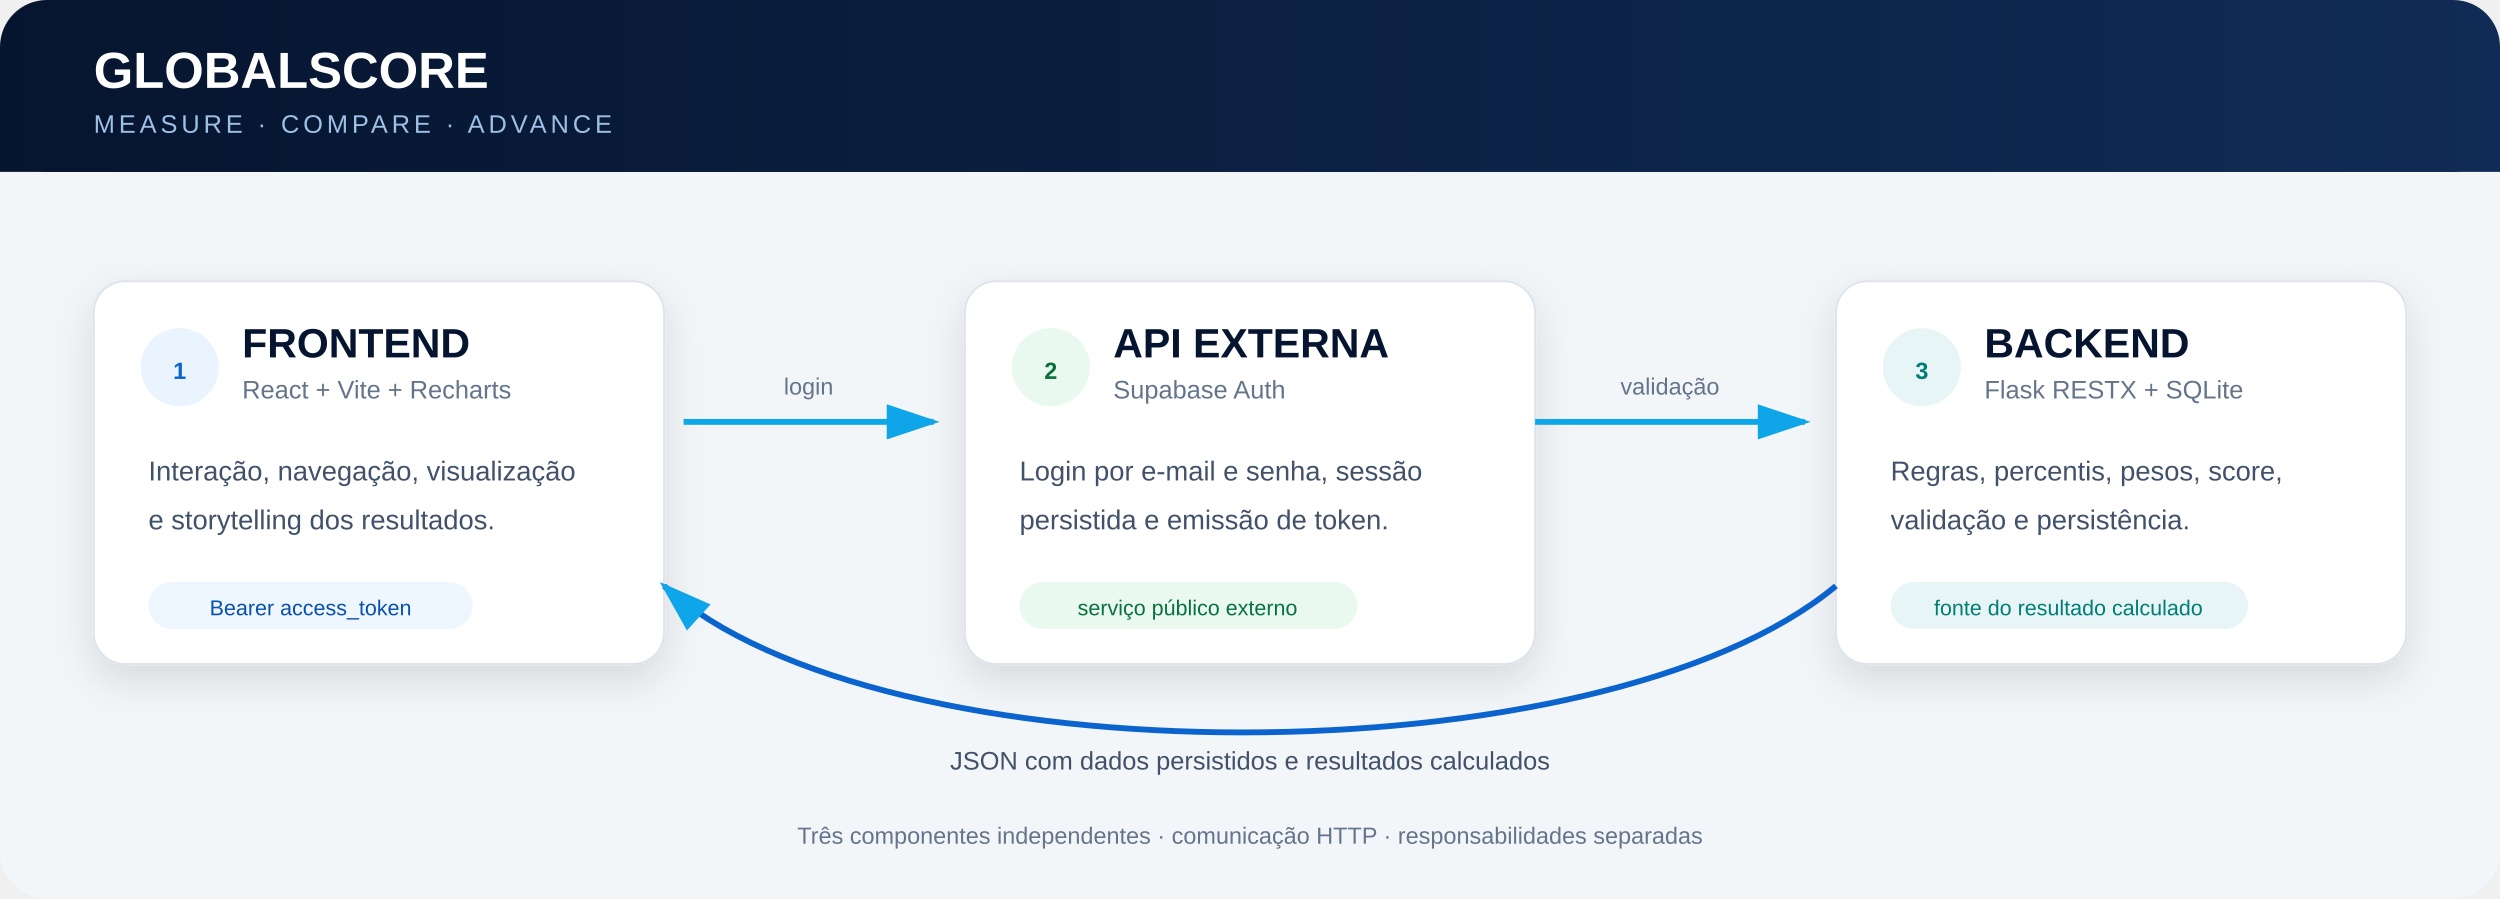
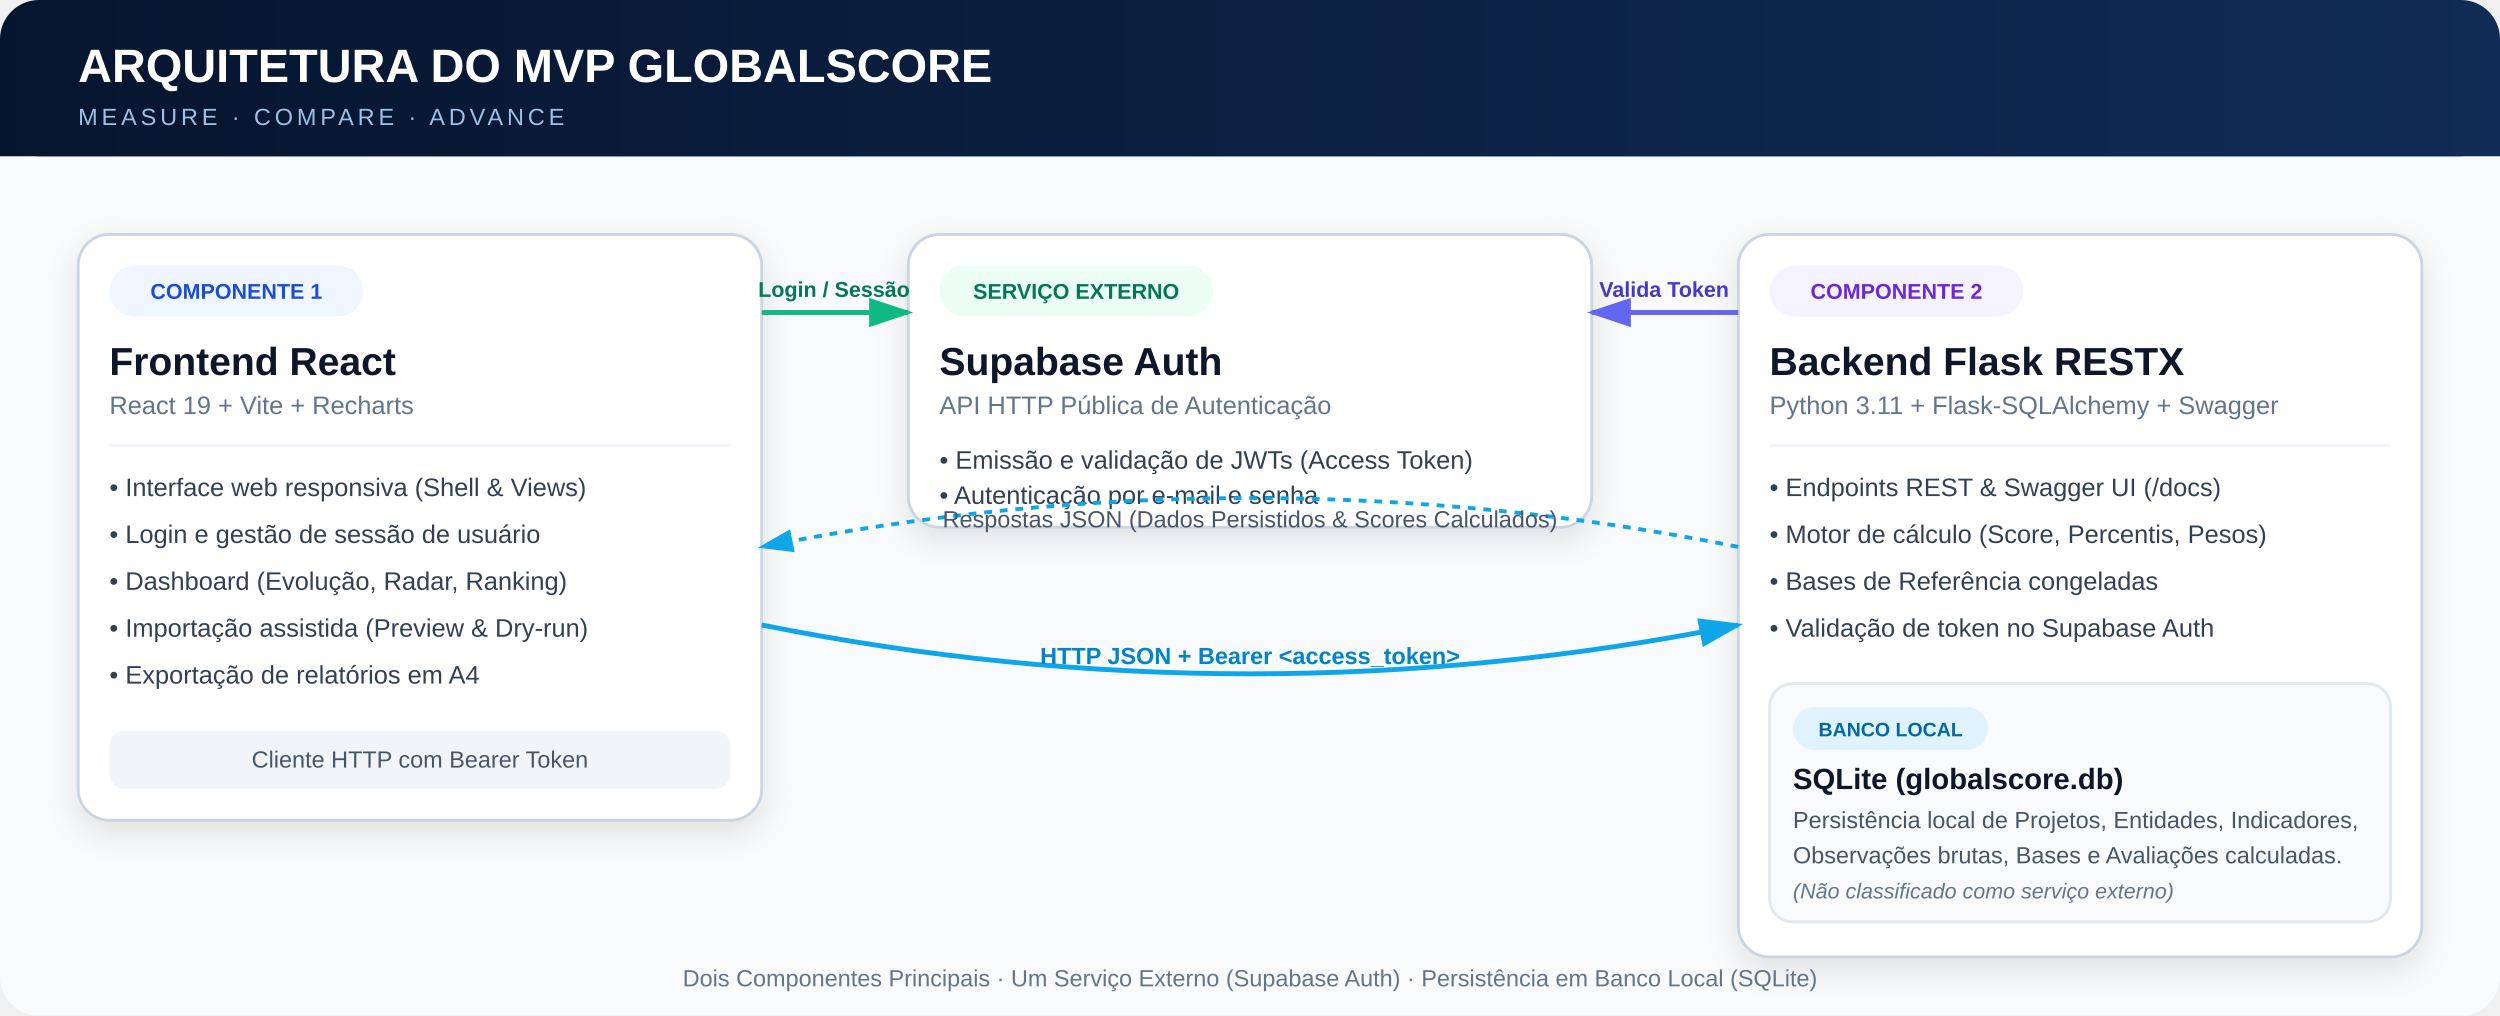
- <svg xmlns="http://www.w3.org/2000/svg" width="1280" height="460" viewBox="0 0 1280 460" role="img" aria-labelledby="titulo descricao">
+ <svg xmlns="http://www.w3.org/2000/svg" width="1280" height="520" viewBox="0 0 1280 520" role="img" aria-labelledby="titulo descricao">
  <defs>
-     <linearGradient id="fundo" x1="0" x2="1">
+     <linearGradient id="fundo-hdr" x1="0" x2="1">
      <stop stop-color="#06152f" />
      <stop offset="1" stop-color="#102b55" />
    </linearGradient>
-     <marker id="seta" markerWidth="10" markerHeight="10" refX="8" refY="3" orient="auto">
+     <marker id="seta-blue" markerWidth="10" markerHeight="10" refX="8" refY="3" orient="auto">
      <path d="M0 0 L0 6 L9 3 z" fill="#0ea5e9" />
    </marker>
+     <marker id="seta-green" markerWidth="10" markerHeight="10" refX="8" refY="3" orient="auto">
+       <path d="M0 0 L0 6 L9 3 z" fill="#10b981" />
+     </marker>
+     <marker id="seta-purple" markerWidth="10" markerHeight="10" refX="8" refY="3" orient="auto">
+       <path d="M0 0 L0 6 L9 3 z" fill="#6366f1" />
+     </marker>
    <filter id="sombra" x="-20%" y="-20%" width="140%" height="140%">
-       <feDropShadow dx="0" dy="8" stdDeviation="10" flood-opacity=".12" />
+       <feDropShadow dx="0" dy="6" stdDeviation="8" flood-opacity=".1" />
    </filter>
  </defs>
-   <rect width="1280" height="460" rx="24" fill="#f3f6f9" />
-   <rect width="1280" height="88" rx="24" fill="url(#fundo)" />
-   <rect y="64" width="1280" height="24" fill="url(#fundo)" />
-   <text x="48" y="45" fill="#fff" font-family="Arial, sans-serif" font-weight="700" font-size="26">GLOBALSCORE</text>
-   <text x="48" y="68" fill="#9fc0e5" font-family="Arial, sans-serif" font-size="13" letter-spacing="2">MEASURE · COMPARE · ADVANCE</text>
+   <rect width="1280" height="520" rx="20" fill="#f8fafc" />
+   <rect width="1280" height="80" rx="20" fill="url(#fundo-hdr)" />
+   <rect y="60" width="1280" height="20" fill="url(#fundo-hdr)" />
+   <text x="40" y="42" fill="#fff" font-family="Arial, sans-serif" font-weight="700" font-size="24">ARQUITETURA DO MVP GLOBALSCORE</text>
+   <text x="40" y="64" fill="#9fc0e5" font-family="Arial, sans-serif" font-size="12" letter-spacing="2">MEASURE · COMPARE · ADVANCE</text>
  <g filter="url(#sombra)">
-     <rect x="48" y="144" width="292" height="196" rx="16" fill="#fff" stroke="#dce3eb" />
-     <rect x="494" y="144" width="292" height="196" rx="16" fill="#fff" stroke="#dce3eb" />
-     <rect x="940" y="144" width="292" height="196" rx="16" fill="#fff" stroke="#dce3eb" />
+     <rect x="40" y="120" width="350" height="300" rx="16" fill="#fff" stroke="#cbd5e1" stroke-width="1.5" />
+     <rect x="56" y="136" width="130" height="26" rx="13" fill="#eff6ff" />
+     <text x="121" y="153" text-anchor="middle" fill="#1d4ed8" font-family="Arial" font-weight="700" font-size="11">COMPONENTE 1</text>
+     <text x="56" y="192" fill="#0f172a" font-family="Arial" font-weight="700" font-size="20">Frontend React</text>
+     <text x="56" y="212" fill="#64748b" font-family="Arial" font-size="13">React 19 + Vite + Recharts</text>
+     <line x1="56" y1="228" x2="374" y2="228" stroke="#f1f5f9" stroke-width="1.5" />
+     <text x="56" y="254" fill="#334155" font-family="Arial" font-size="13">• Interface web responsiva (Shell &amp; Views)</text>
+     <text x="56" y="278" fill="#334155" font-family="Arial" font-size="13">• Login e gestão de sessão de usuário</text>
+     <text x="56" y="302" fill="#334155" font-family="Arial" font-size="13">• Dashboard (Evolução, Radar, Ranking)</text>
+     <text x="56" y="326" fill="#334155" font-family="Arial" font-size="13">• Importação assistida (Preview &amp; Dry-run)</text>
+     <text x="56" y="350" fill="#334155" font-family="Arial" font-size="13">• Exportação de relatórios em A4</text>
+     <rect x="56" y="374" width="318" height="30" rx="8" fill="#f1f5f9" />
+     <text x="215" y="393" text-anchor="middle" fill="#475569" font-family="Arial" font-size="12">Cliente HTTP com Bearer Token</text>
  </g>
-   <circle cx="92" cy="188" r="20" fill="#e9f4ff" />
-   <text x="92" y="194" text-anchor="middle" fill="#0b63ce" font-family="Arial" font-weight="700">1</text>
-   <text x="124" y="183" fill="#06152f" font-family="Arial" font-weight="700" font-size="21">FRONTEND</text>
-   <text x="124" y="204" fill="#64748b" font-family="Arial" font-size="13">React + Vite + Recharts</text>
-   <text x="76" y="246" fill="#42516a" font-family="Arial" font-size="14">Interação, navegação, visualização</text>
-   <text x="76" y="271" fill="#42516a" font-family="Arial" font-size="14">e storytelling dos resultados.</text>
-   <rect x="76" y="298" width="166" height="24" rx="12" fill="#eef6ff" />
-   <text x="159" y="315" text-anchor="middle" fill="#0751ad" font-family="Arial" font-size="11">Bearer access_token</text>
-   <circle cx="538" cy="188" r="20" fill="#e9f9f0" />
-   <text x="538" y="194" text-anchor="middle" fill="#08713d" font-family="Arial" font-weight="700">2</text>
-   <text x="570" y="183" fill="#06152f" font-family="Arial" font-weight="700" font-size="21">API EXTERNA</text>
-   <text x="570" y="204" fill="#64748b" font-family="Arial" font-size="13">Supabase Auth</text>
-   <text x="522" y="246" fill="#42516a" font-family="Arial" font-size="14">Login por e-mail e senha, sessão</text>
-   <text x="522" y="271" fill="#42516a" font-family="Arial" font-size="14">persistida e emissão de token.</text>
-   <rect x="522" y="298" width="173" height="24" rx="12" fill="#e9f9f0" />
-   <text x="608" y="315" text-anchor="middle" fill="#08713d" font-family="Arial" font-size="11">serviço público externo</text>
-   <circle cx="984" cy="188" r="20" fill="#e8f5f7" />
-   <text x="984" y="194" text-anchor="middle" fill="#007d75" font-family="Arial" font-weight="700">3</text>
-   <text x="1016" y="183" fill="#06152f" font-family="Arial" font-weight="700" font-size="21">BACKEND</text>
-   <text x="1016" y="204" fill="#64748b" font-family="Arial" font-size="13">Flask RESTX + SQLite</text>
-   <text x="968" y="246" fill="#42516a" font-family="Arial" font-size="14">Regras, percentis, pesos, score,</text>
-   <text x="968" y="271" fill="#42516a" font-family="Arial" font-size="14">validação e persistência.</text>
-   <rect x="968" y="298" width="183" height="24" rx="12" fill="#e8f5f7" />
-   <text x="1059" y="315" text-anchor="middle" fill="#007d75" font-family="Arial" font-size="11">fonte do resultado calculado</text>
-   <line x1="350" y1="216" x2="478" y2="216" stroke="#0ea5e9" stroke-width="3" marker-end="url(#seta)" />
-   <text x="414" y="202" text-anchor="middle" fill="#64748b" font-family="Arial" font-size="12">login</text>
-   <line x1="786" y1="216" x2="924" y2="216" stroke="#0ea5e9" stroke-width="3" marker-end="url(#seta)" />
-   <text x="855" y="202" text-anchor="middle" fill="#64748b" font-family="Arial" font-size="12">validação</text>
-   <path d="M940 300 C820 400 450 400 340 300" fill="none" stroke="#0b63ce" stroke-width="3" marker-end="url(#seta)" />
-   <text x="640" y="394" text-anchor="middle" fill="#42516a" font-family="Arial" font-size="13">JSON com dados persistidos e resultados calculados</text>
-   <text x="640" y="432" text-anchor="middle" fill="#64748b" font-family="Arial" font-size="12">Três componentes independentes · comunicação HTTP · responsabilidades separadas</text>
+   <g filter="url(#sombra)">
+     <rect x="465" y="120" width="350" height="150" rx="16" fill="#fff" stroke="#cbd5e1" stroke-width="1.5" />
+     <rect x="481" y="136" width="140" height="26" rx="13" fill="#ecfdf5" />
+     <text x="551" y="153" text-anchor="middle" fill="#047857" font-family="Arial" font-weight="700" font-size="11">SERVIÇO EXTERNO</text>
+     <text x="481" y="192" fill="#0f172a" font-family="Arial" font-weight="700" font-size="20">Supabase Auth</text>
+     <text x="481" y="212" fill="#64748b" font-family="Arial" font-size="13">API HTTP Pública de Autenticação</text>
+     <text x="481" y="240" fill="#334155" font-family="Arial" font-size="13">• Emissão e validação de JWTs (Access Token)</text>
+     <text x="481" y="258" fill="#334155" font-family="Arial" font-size="13">• Autenticação por e-mail e senha</text>
+   </g>
+   <g filter="url(#sombra)">
+     <rect x="890" y="120" width="350" height="370" rx="16" fill="#fff" stroke="#cbd5e1" stroke-width="1.5" />
+     <rect x="906" y="136" width="130" height="26" rx="13" fill="#f5f3ff" />
+     <text x="971" y="153" text-anchor="middle" fill="#6d28d9" font-family="Arial" font-weight="700" font-size="11">COMPONENTE 2</text>
+     <text x="906" y="192" fill="#0f172a" font-family="Arial" font-weight="700" font-size="20">Backend Flask RESTX</text>
+     <text x="906" y="212" fill="#64748b" font-family="Arial" font-size="13">Python 3.11 + Flask-SQLAlchemy + Swagger</text>
+     <line x1="906" y1="228" x2="1224" y2="228" stroke="#f1f5f9" stroke-width="1.5" />
+     <text x="906" y="254" fill="#334155" font-family="Arial" font-size="13">• Endpoints REST &amp; Swagger UI (/docs)</text>
+     <text x="906" y="278" fill="#334155" font-family="Arial" font-size="13">• Motor de cálculo (Score, Percentis, Pesos)</text>
+     <text x="906" y="302" fill="#334155" font-family="Arial" font-size="13">• Bases de Referência congeladas</text>
+     <text x="906" y="326" fill="#334155" font-family="Arial" font-size="13">• Validação de token no Supabase Auth</text>
+     <rect x="906" y="350" width="318" height="122" rx="12" fill="#f8fafc" stroke="#e2e8f0" stroke-width="1.5" />
+     <rect x="918" y="362" width="100" height="22" rx="11" fill="#e0f2fe" />
+     <text x="968" y="377" text-anchor="middle" fill="#0369a1" font-family="Arial" font-weight="700" font-size="10">BANCO LOCAL</text>
+     <text x="918" y="404" fill="#0f172a" font-family="Arial" font-weight="700" font-size="15">SQLite (globalscore.db)</text>
+     <text x="918" y="424" fill="#475569" font-family="Arial" font-size="12">Persistência local de Projetos, Entidades, Indicadores,</text>
+     <text x="918" y="442" fill="#475569" font-family="Arial" font-size="12">Observações brutas, Bases e Avaliações calculadas.</text>
+     <text x="918" y="460" fill="#64748b" font-family="Arial" font-size="11" font-style="italic">(Não classificado como serviço externo)</text>
+   </g>
+   <path d="M 390 160 L 465 160" fill="none" stroke="#10b981" stroke-width="2.5" marker-end="url(#seta-green)" />
+   <text x="427" y="152" text-anchor="middle" fill="#047857" font-family="Arial" font-weight="700" font-size="11">Login / Sessão</text>
+   <path d="M 390 320 Q 640 370 890 320" fill="none" stroke="#0ea5e9" stroke-width="2.5" marker-end="url(#seta-blue)" />
+   <text x="640" y="340" text-anchor="middle" fill="#0284c7" font-family="Arial" font-weight="700" font-size="12">HTTP JSON + Bearer &lt;access_token&gt;</text>
+   <path d="M 890 160 L 815 160" fill="none" stroke="#6366f1" stroke-width="2.5" marker-end="url(#seta-purple)" />
+   <text x="852" y="152" text-anchor="middle" fill="#4338ca" font-family="Arial" font-weight="700" font-size="11">Valida Token</text>
+   <path d="M 890 280 Q 640 230 390 280" fill="none" stroke="#0ea5e9" stroke-width="2" stroke-dasharray="4 4" marker-end="url(#seta-blue)" />
+   <text x="640" y="270" text-anchor="middle" fill="#475569" font-family="Arial" font-size="12">Respostas JSON (Dados Persistidos &amp; Scores Calculados)</text>
+   <text x="640" y="505" text-anchor="middle" fill="#64748b" font-family="Arial" font-size="12">Dois Componentes Principais · Um Serviço Externo (Supabase Auth) · Persistência em Banco Local (SQLite)</text>
</svg>
